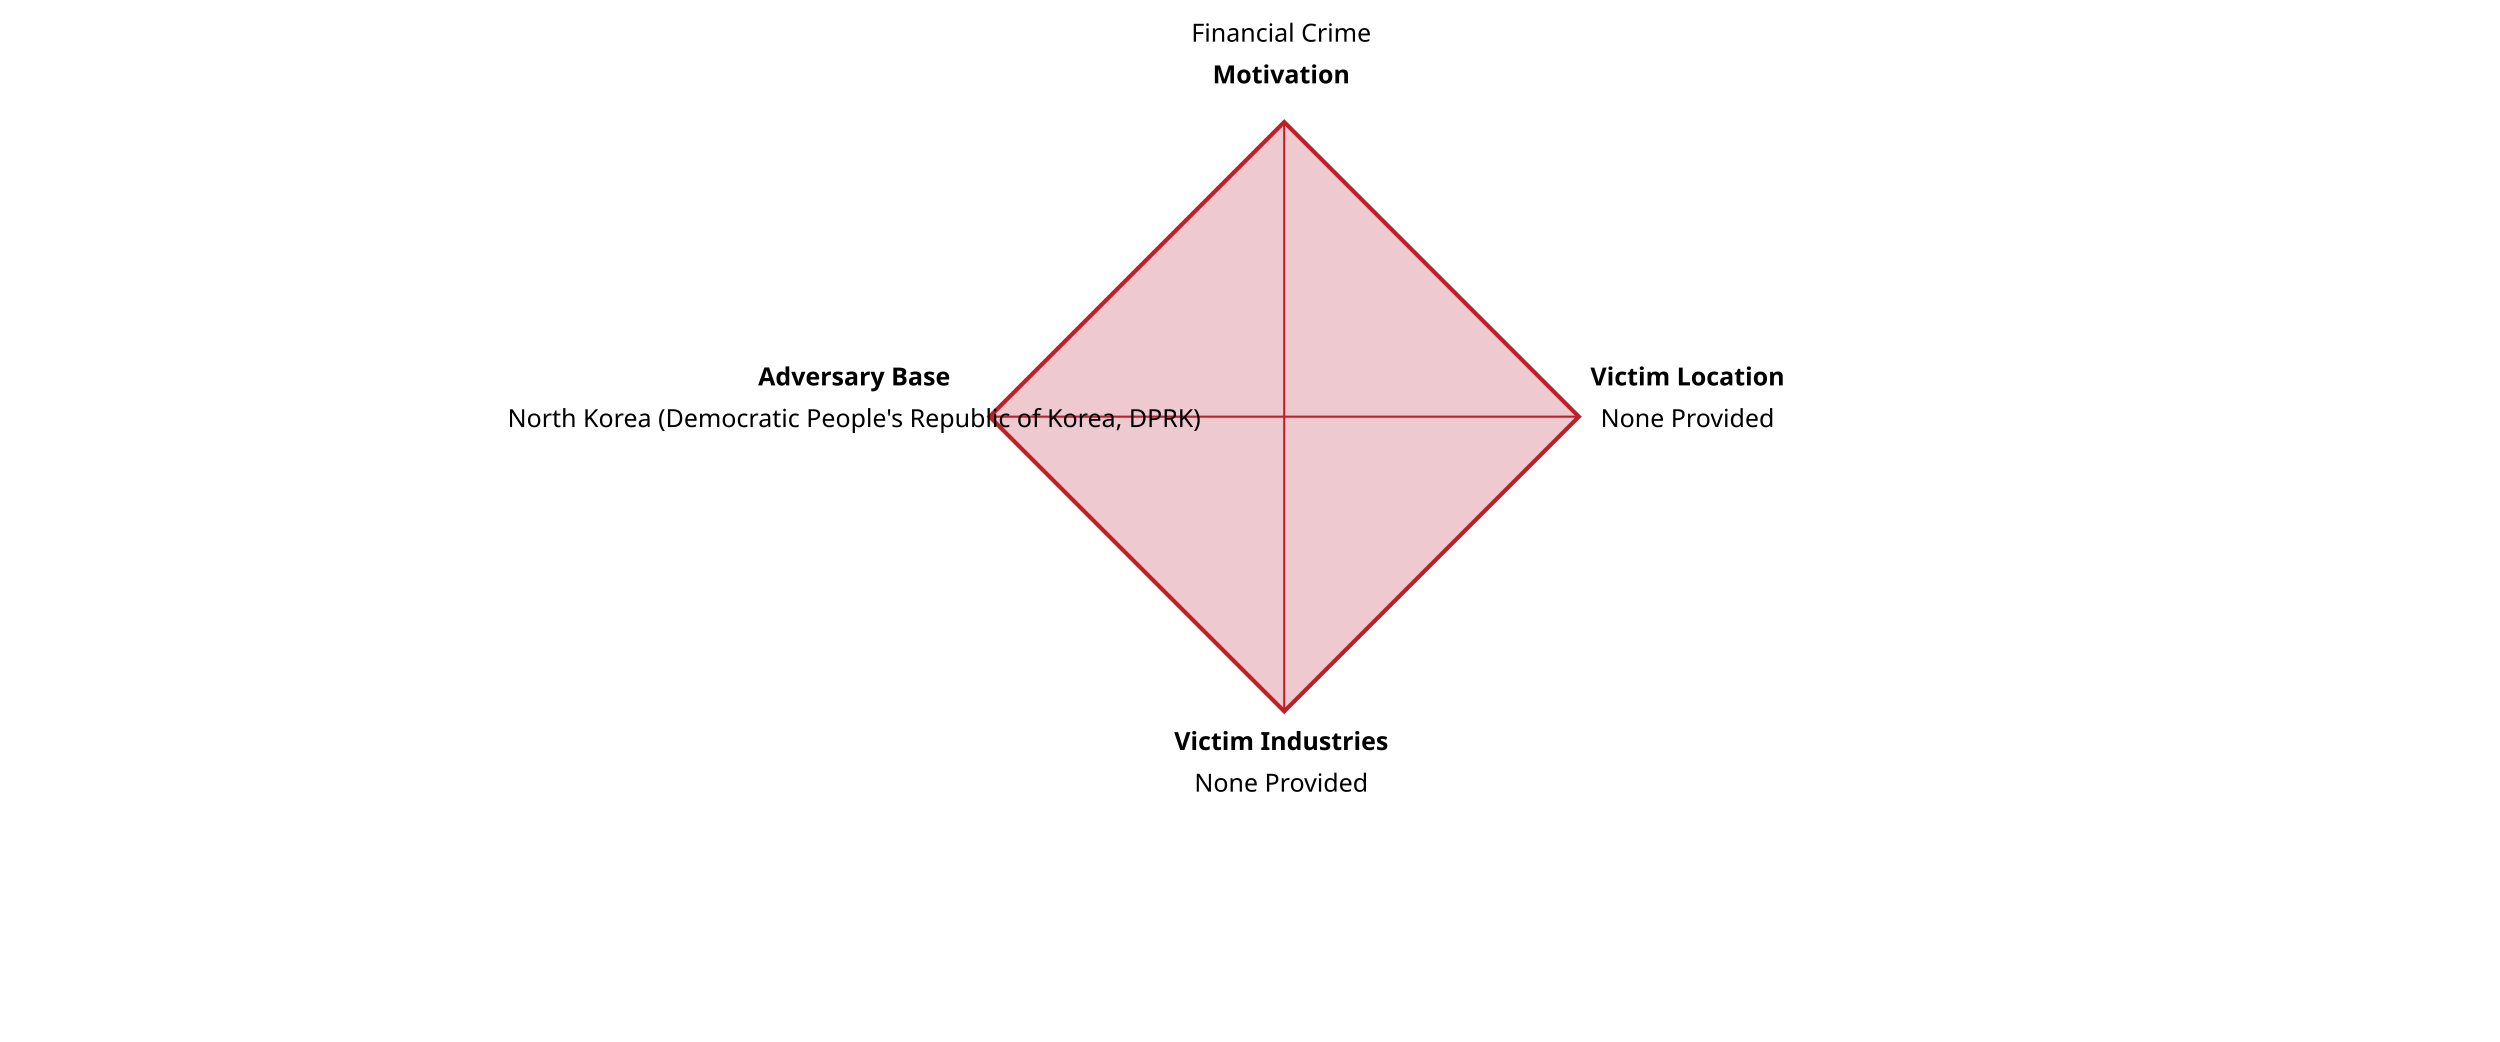
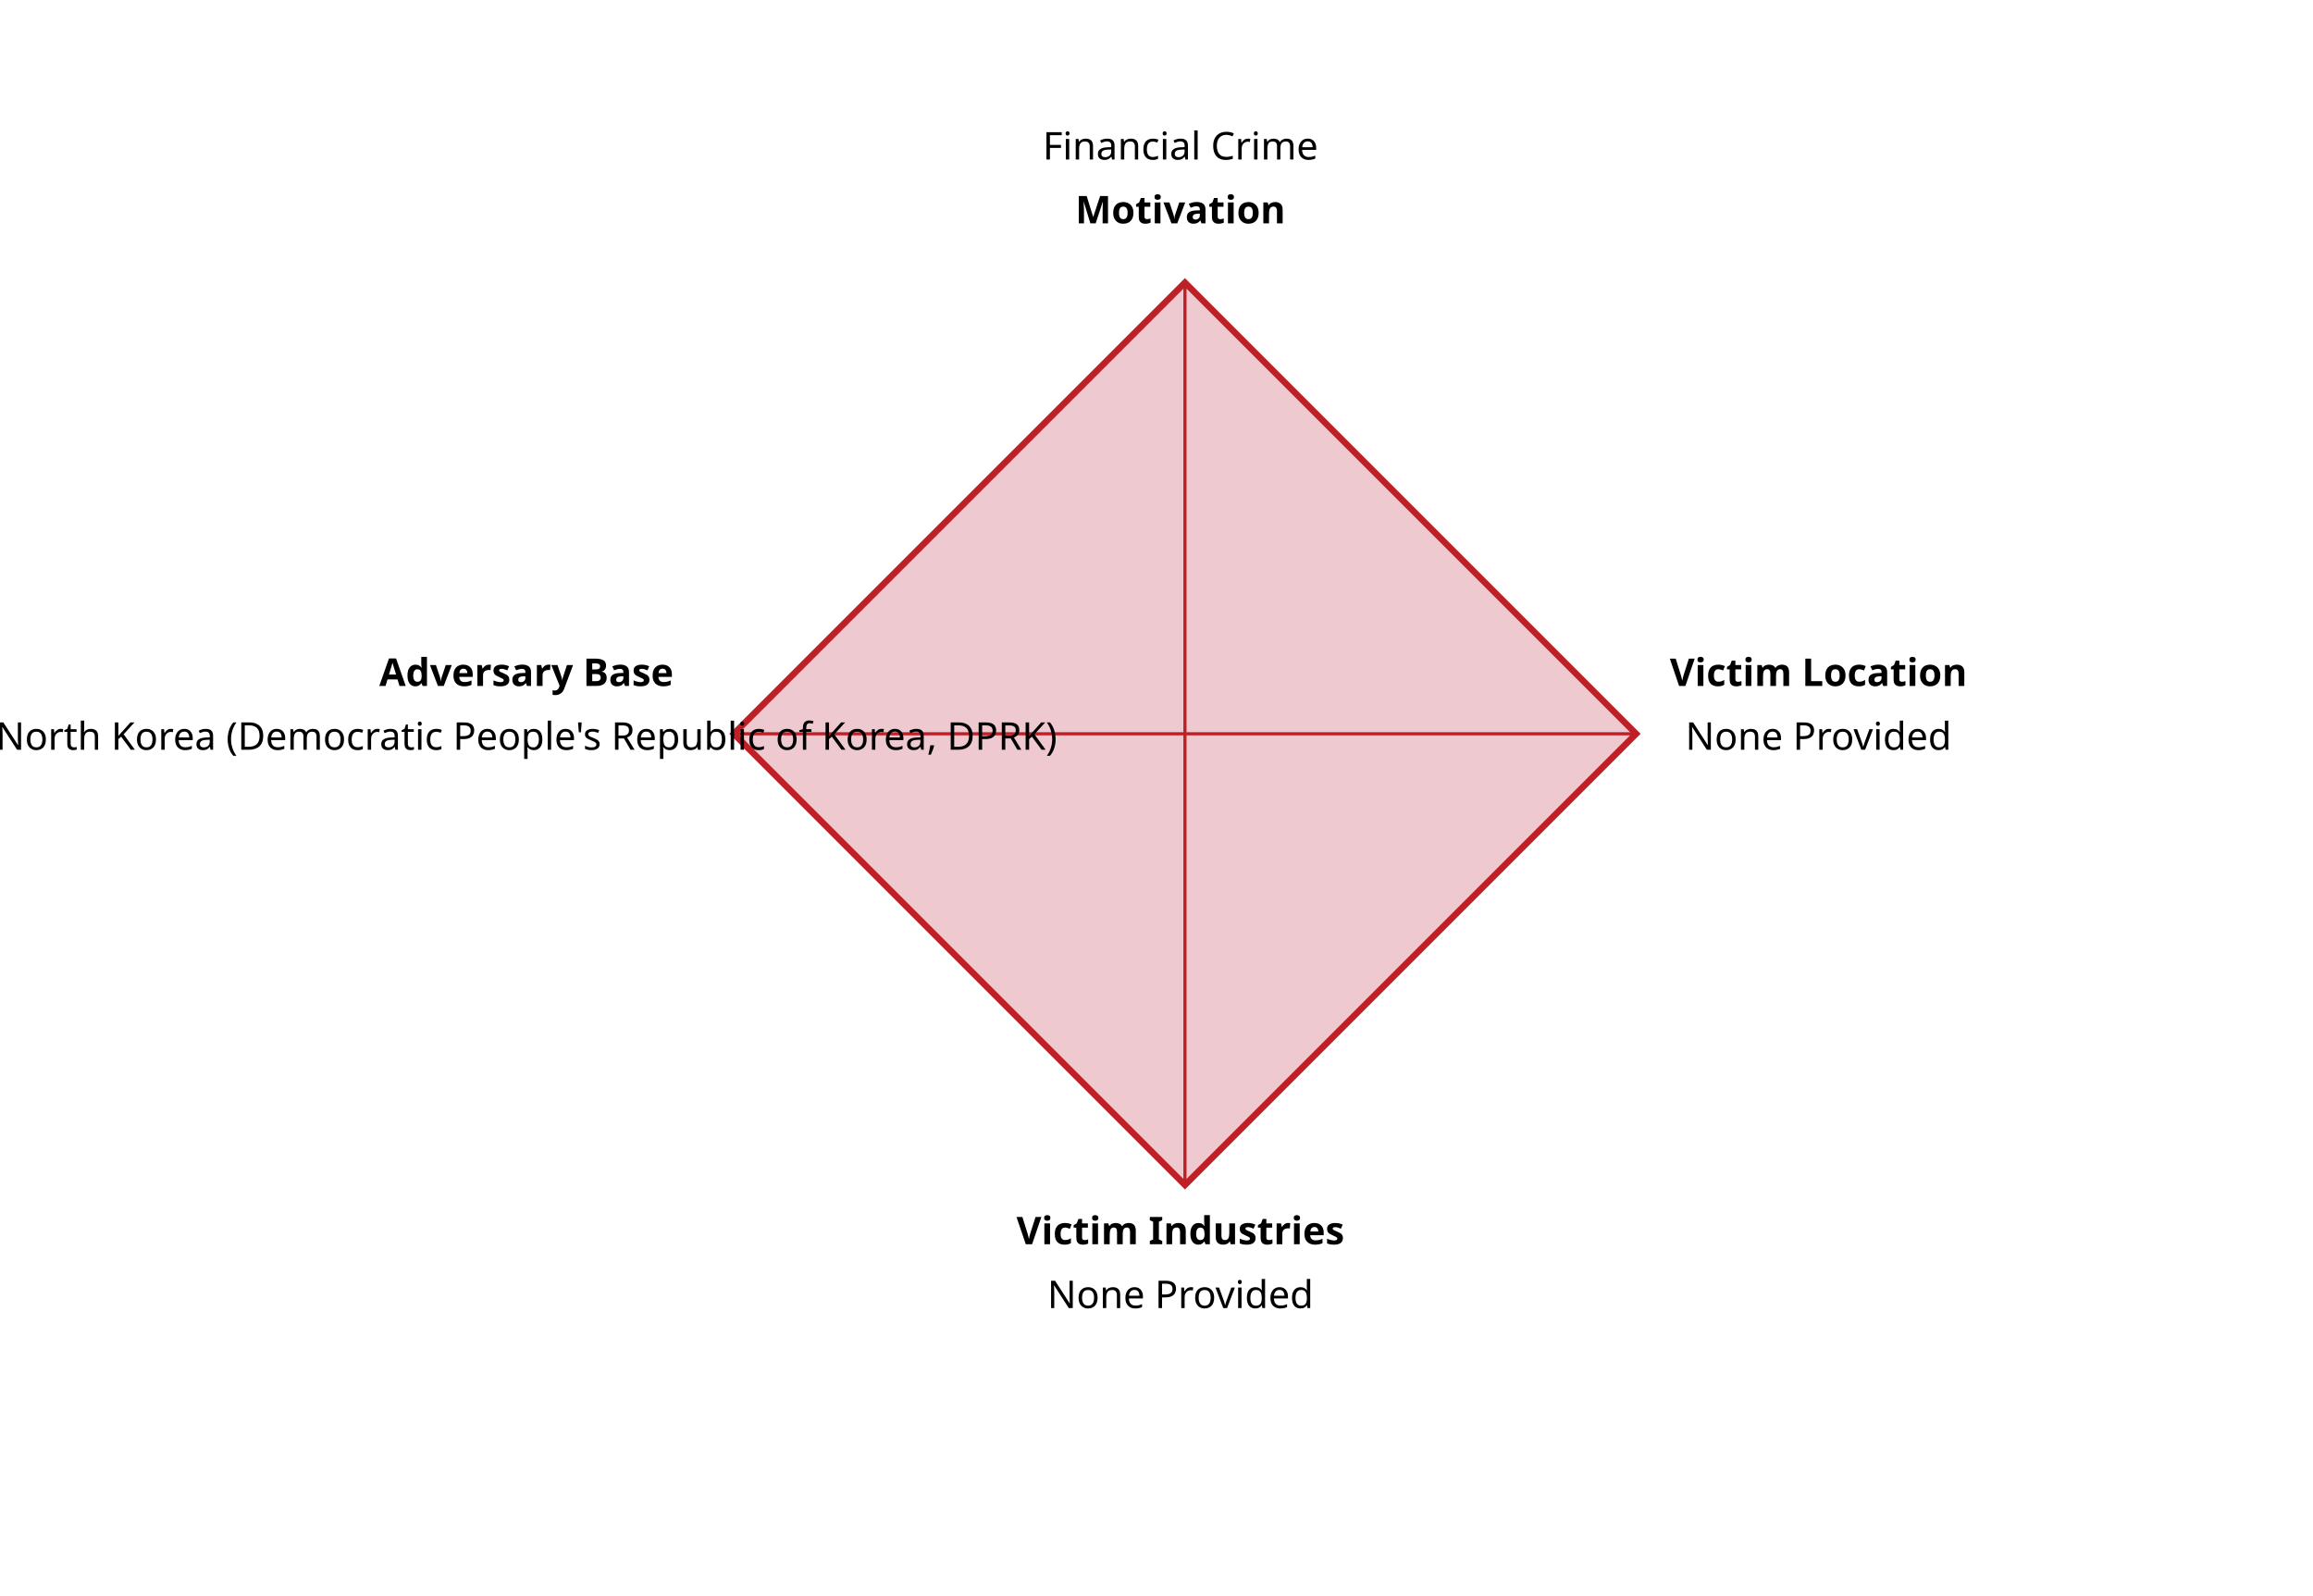
- <svg xmlns="http://www.w3.org/2000/svg" viewBox="0 0 1200 500" version="1.1">
-   <g transform="translate(475 200) rotate(-45)">
+ <svg xmlns="http://www.w3.org/2000/svg" viewBox="0 0 725 500" version="1.1">
+   <g transform="translate(230 230) rotate(-45)">
    <rect x="0" y="0" width="200" height="200" fill="#efc9d0" stroke="#bf2026ff" stroke-width="2" />
    <line x1="0" y1="0" x2="200" y2="200" stroke="#bf2026ff" />
    <line x1="0" y1="200" x2="200" y2="0" stroke="#bf2026ff" />
  </g>
-   <g id="diamond_labels" transform="translate(475 200)">
+   <g id="diamond_labels" transform="translate(230 230)">
    <text x="140" y="-160" id="svg_motivation" style="font-weight:bold" font-family="sans-serif" text-anchor="middle">Motivation</text>
    <text x="140" y="-180" id="svg_motivation_detail" font-family="sans-serif" text-anchor="middle">Financial Crime</text>
    <text x="140" y="160" id="svg_industry" style="font-weight:bold" font-family="sans-serif" text-anchor="middle">Victim Industries</text>
    <text x="140" y="180" id="svg_industry_detail" font-family="sans-serif" text-anchor="middle">None Provided</text>
    <text x="-65" y="-15" id="svg_base" style="font-weight:bold" font-family="sans-serif" text-anchor="middle">Adversary Base</text>
    <text x="-65" y="5" id="svg_base_detail" font-family="sans-serif" text-anchor="middle">North Korea (Democratic People's Republic of Korea, DPRK)</text>
-     <text x="335" y="-15" id="svg_victim_country" style="font-weight:bold" font-family="sans-serif" text-anchor="middle">Victim Location</text>
-     <text x="335" y="5" id="svg_victim_country_detail" font-family="sans-serif" text-anchor="middle">None Provided</text>
+     <text x="340" y="-15" id="svg_victim_country" style="font-weight:bold" font-family="sans-serif" text-anchor="middle">Victim Location</text>
+     <text x="340" y="5" id="svg_victim_country_detail" font-family="sans-serif" text-anchor="middle">None Provided</text>
  </g>
</svg>
